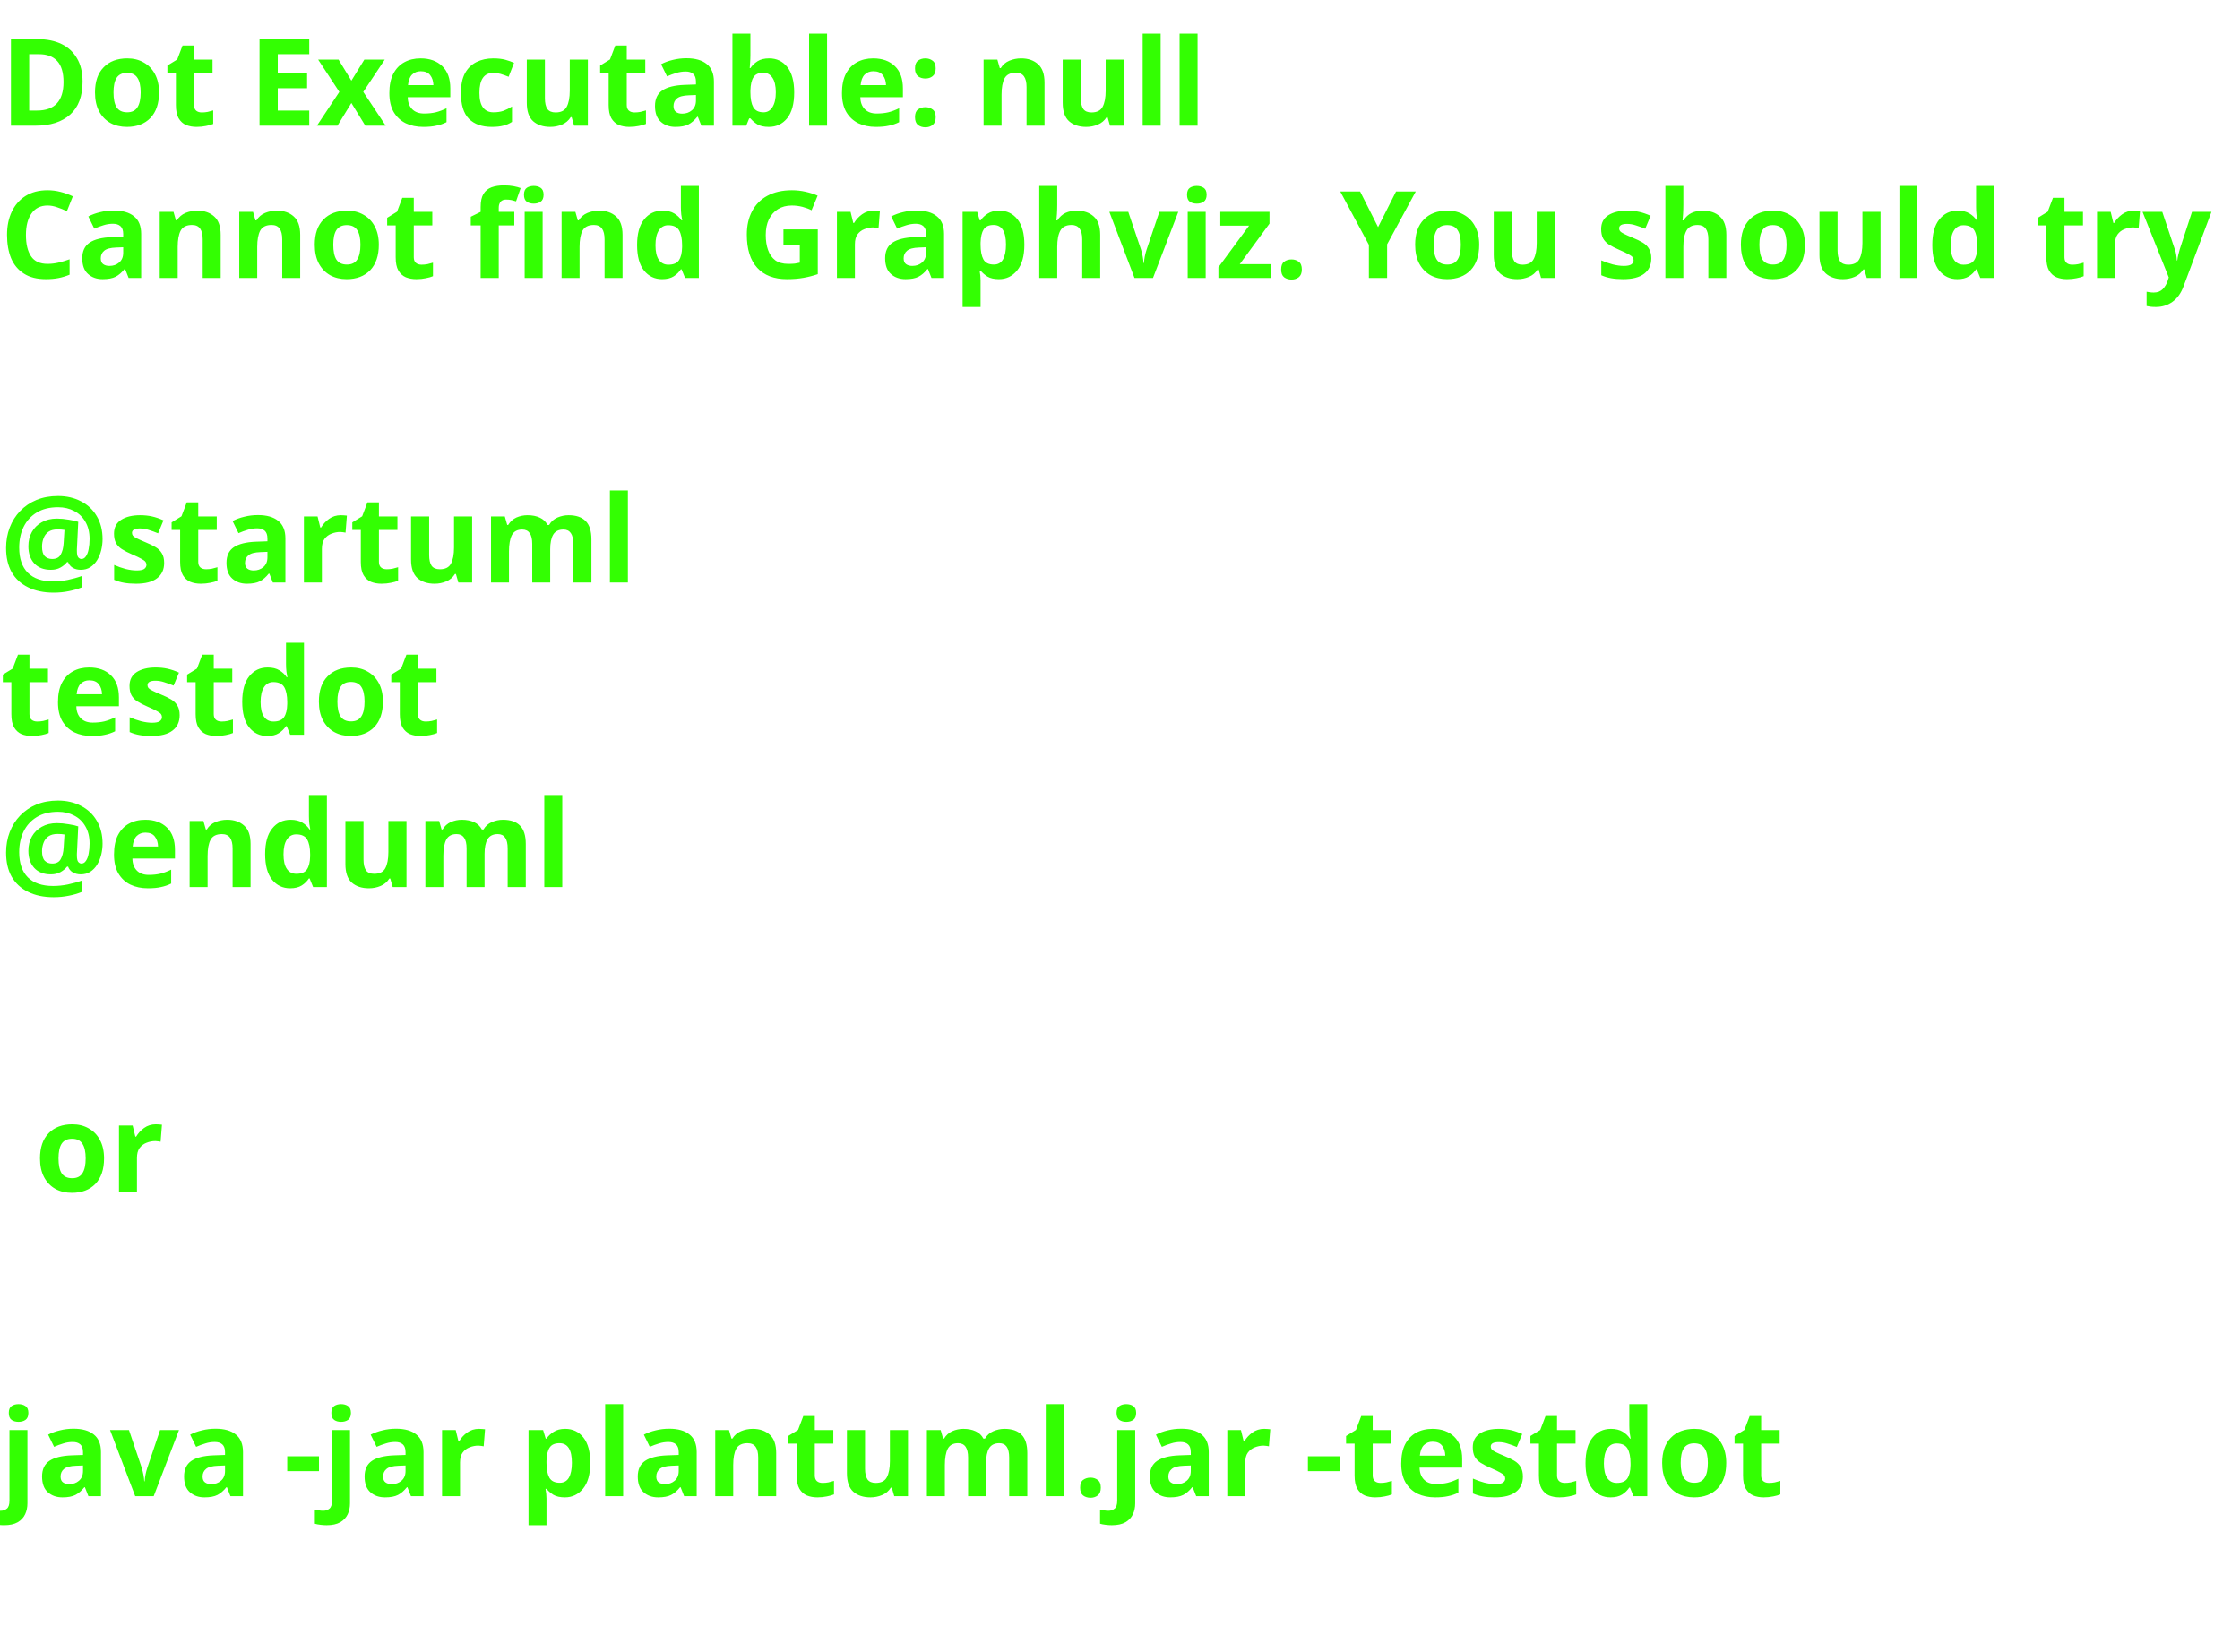
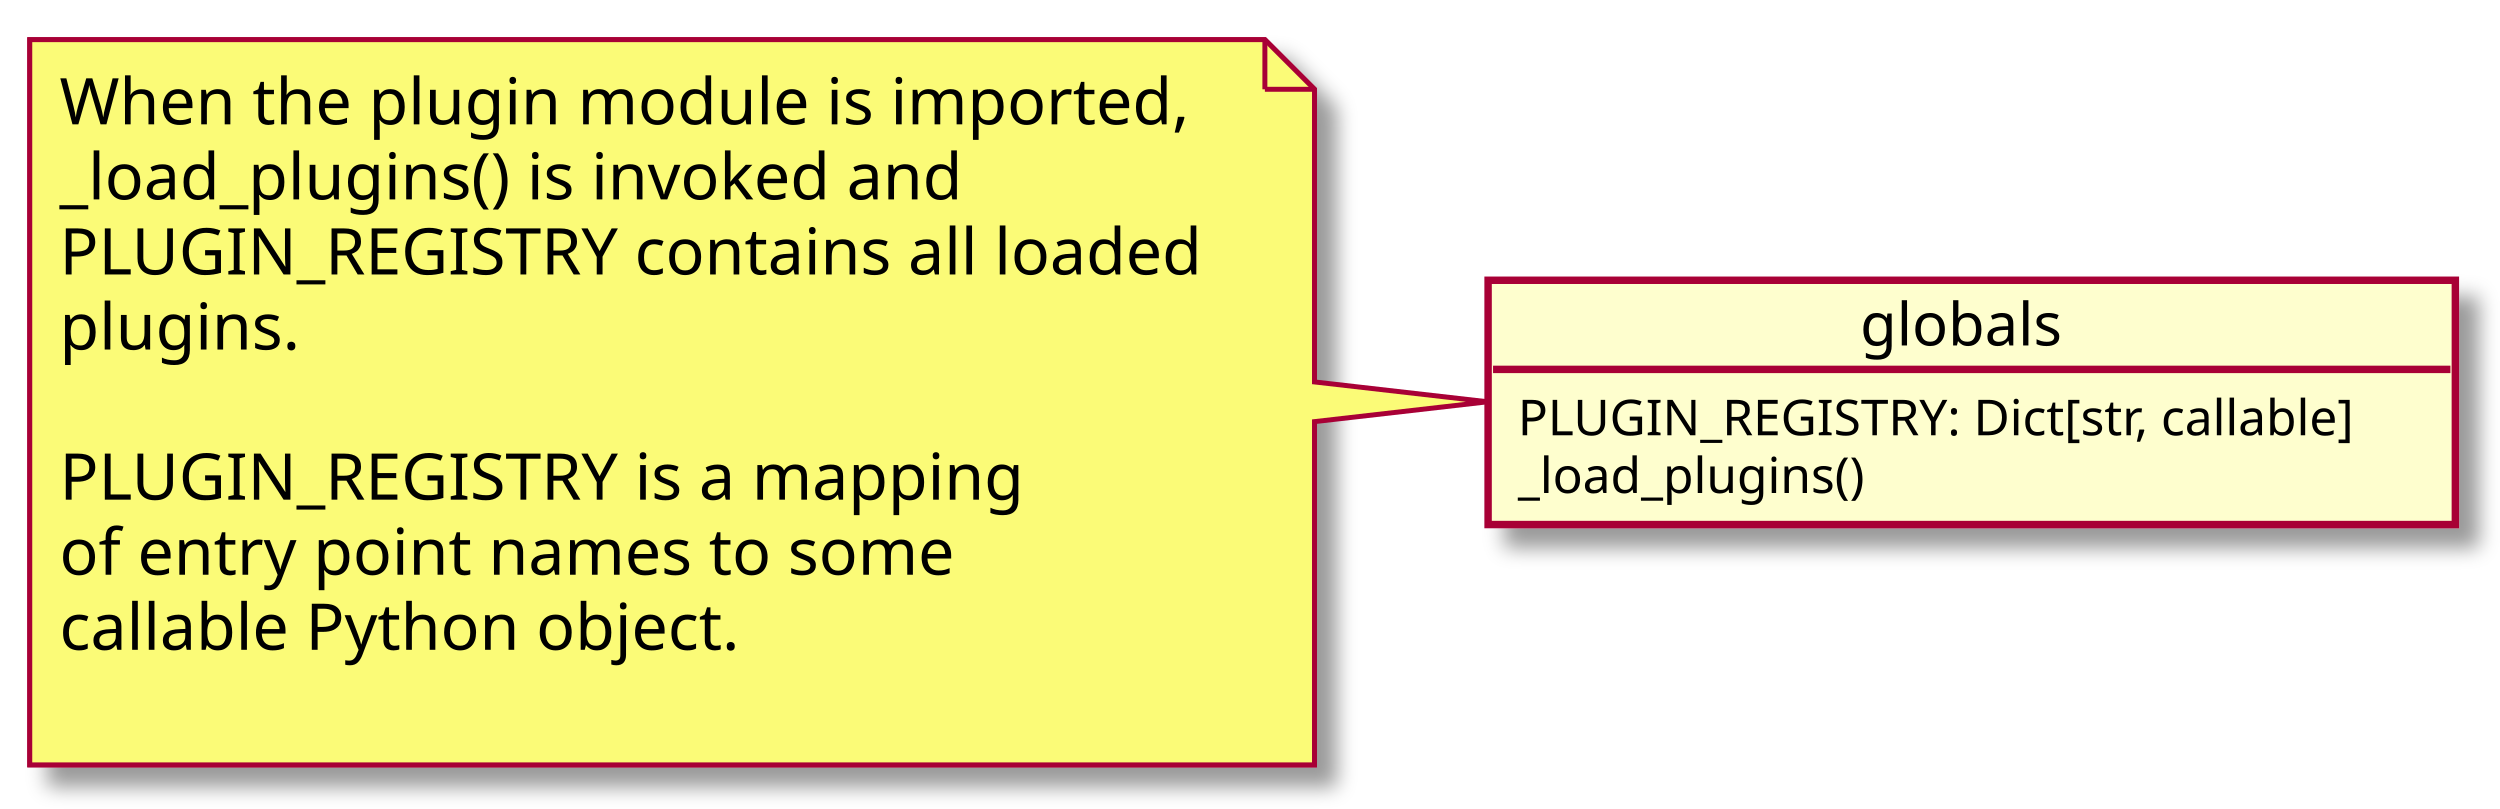
- <svg xmlns="http://www.w3.org/2000/svg" height="191px" style="width:259px;height:191px;background:#000000;" version="1.1" viewBox="0 0 259 191" width="259px">
-   <defs />
+ <svg xmlns="http://www.w3.org/2000/svg" height="163px" style="width:504px;height:163px;" version="1.1" viewBox="0 0 504 163" width="504px">
+   <defs>
+     <filter height="300%" id="f1" width="300%" x="-1" y="-1">
+       <feGaussianBlur result="blurOut" stdDeviation="2.0" />
+       <feColorMatrix in="blurOut" result="blurOut2" type="matrix" values="0 0 0 0 0 0 0 0 0 0 0 0 0 0 0 0 0 0 .4 0" />
+       <feOffset dx="4.0" dy="4.0" in="blurOut2" result="blurOut3" />
+       <feBlend in="SourceGraphic" in2="blurOut3" mode="normal" />
+     </filter>
+   </defs>
  <g>
-     <text fill="#33FF02" font-family="sans-serif" font-size="14" font-weight="bold" lengthAdjust="spacingAndGlyphs" textLength="140" x="0" y="14.533">Dot Executable: null</text>
-     <text fill="#33FF02" font-family="sans-serif" font-size="14" font-weight="bold" lengthAdjust="spacingAndGlyphs" textLength="258" x="0" y="32.143">Cannot find Graphviz. You should try</text>
-     <text fill="#33FF02" font-family="sans-serif" font-size="14" font-weight="bold" lengthAdjust="spacingAndGlyphs" textLength="0" x="4" y="49.752" />
-     <text fill="#33FF02" font-family="sans-serif" font-size="14" font-weight="bold" lengthAdjust="spacingAndGlyphs" textLength="71" x="0" y="67.361">@startuml</text>
-     <text fill="#33FF02" font-family="sans-serif" font-size="14" font-weight="bold" lengthAdjust="spacingAndGlyphs" textLength="50" x="0" y="84.971">testdot</text>
-     <text fill="#33FF02" font-family="sans-serif" font-size="14" font-weight="bold" lengthAdjust="spacingAndGlyphs" textLength="66" x="0" y="102.58">@enduml</text>
-     <text fill="#33FF02" font-family="sans-serif" font-size="14" font-weight="bold" lengthAdjust="spacingAndGlyphs" textLength="0" x="4" y="120.189" />
-     <text fill="#33FF02" font-family="sans-serif" font-size="14" font-weight="bold" lengthAdjust="spacingAndGlyphs" textLength="15" x="4" y="137.799">or</text>
-     <text fill="#33FF02" font-family="sans-serif" font-size="14" font-weight="bold" lengthAdjust="spacingAndGlyphs" textLength="0" x="4" y="155.408" />
-     <text fill="#33FF02" font-family="sans-serif" font-size="14" font-weight="bold" lengthAdjust="spacingAndGlyphs" textLength="201" x="0" y="173.018">java -jar plantuml.jar -testdot</text>
-     <text fill="#33FF02" font-family="sans-serif" font-size="14" font-weight="bold" lengthAdjust="spacingAndGlyphs" textLength="0" x="4" y="190.627" />
+     <rect fill="#FEFECE" filter="url(#f1)" height="49.25" style="stroke: #A80036; stroke-width: 1.5;" width="195" x="300" y="56.5" />
+     <text fill="#000000" font-family="sans-serif" font-size="12" lengthAdjust="spacingAndGlyphs" textLength="45" x="375" y="69.639">globals</text>
+     <line style="stroke: #A80036; stroke-width: 1.5;" x1="301" x2="494" y1="74.469" y2="74.469" />
+     <text fill="#000000" font-family="sans-serif" font-size="10" lengthAdjust="spacingAndGlyphs" textLength="183" x="306" y="87.751">PLUGIN_REGISTRY: Dict[str, callable]</text>
+     <text fill="#000000" font-family="sans-serif" font-size="10" lengthAdjust="spacingAndGlyphs" textLength="71" x="306" y="99.392">_load_plugins()</text>
+     <polygon fill="#FBFB77" filter="url(#f1)" points="6,8,6,154.195,265,154.195,265,18,255,8,6,8" style="stroke: #A80036; stroke-width: 1.0;" />
+     <polygon fill="#FBFB77" points="6,8,6,154.195,265,154.195,265,85,299.919,81,265,77,265,18,255,8,6,8" style="stroke: #A80036; stroke-width: 1.0;" />
+     <line style="stroke: #A80036; stroke-width: 1.0;" x1="255" x2="255" y1="8" y2="18" />
+     <line style="stroke: #A80036; stroke-width: 1.0;" x1="265" x2="255" y1="18" y2="18" />
+     <text fill="#000000" font-family="sans-serif" font-size="13" lengthAdjust="spacingAndGlyphs" textLength="234" x="12" y="25.067">When the plugin module is imported,</text>
+     <text fill="#000000" font-family="sans-serif" font-size="13" lengthAdjust="spacingAndGlyphs" textLength="191" x="12" y="40.2">_load_plugins() is invoked and</text>
+     <text fill="#000000" font-family="sans-serif" font-size="13" lengthAdjust="spacingAndGlyphs" textLength="238" x="12" y="55.333">PLUGIN_REGISTRY contains all loaded</text>
+     <text fill="#000000" font-family="sans-serif" font-size="13" lengthAdjust="spacingAndGlyphs" textLength="49" x="12" y="70.465">plugins.</text>
+     <text fill="#000000" font-family="sans-serif" font-size="13" lengthAdjust="spacingAndGlyphs" textLength="0" x="16" y="85.598" />
+     <text fill="#000000" font-family="sans-serif" font-size="13" lengthAdjust="spacingAndGlyphs" textLength="201" x="12" y="100.731">PLUGIN_REGISTRY is a mapping</text>
+     <text fill="#000000" font-family="sans-serif" font-size="13" lengthAdjust="spacingAndGlyphs" textLength="190" x="12" y="115.864">of entry point names to some</text>
+     <text fill="#000000" font-family="sans-serif" font-size="13" lengthAdjust="spacingAndGlyphs" textLength="143" x="12" y="130.997">callable Python object.</text>
+     <text fill="#000000" font-family="sans-serif" font-size="13" lengthAdjust="spacingAndGlyphs" textLength="0" x="16" y="146.129" />
  </g>
</svg>
